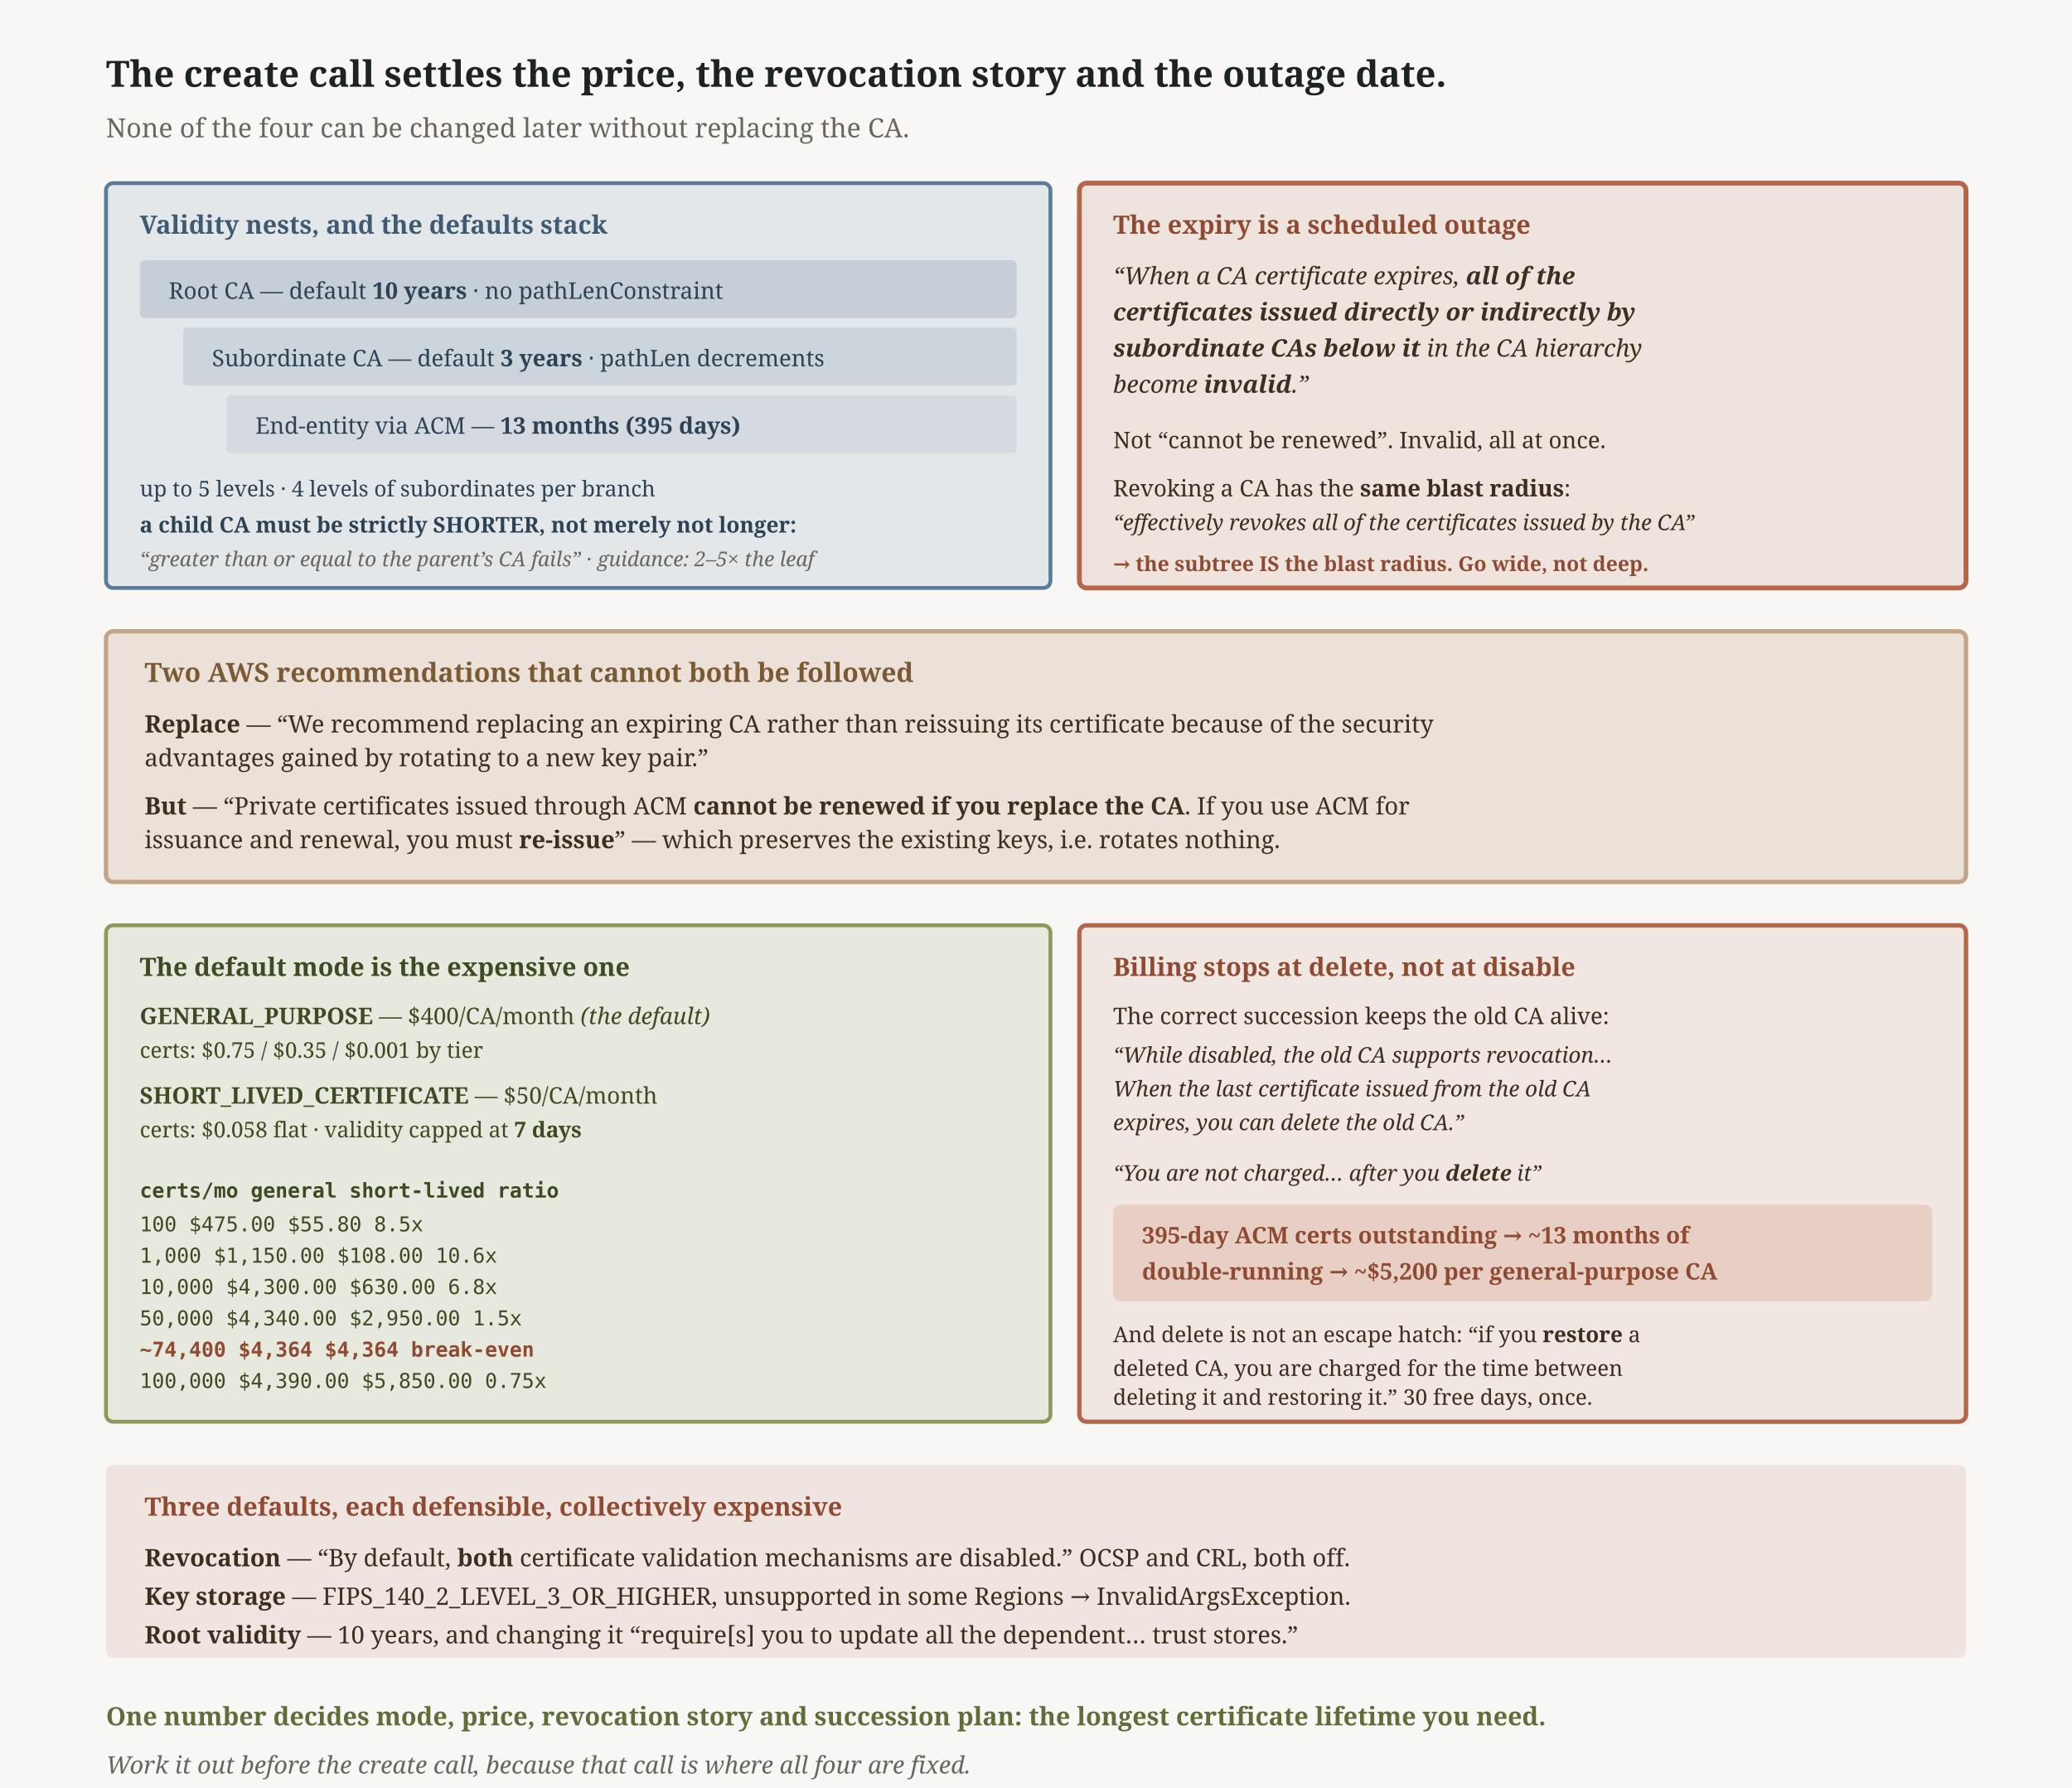
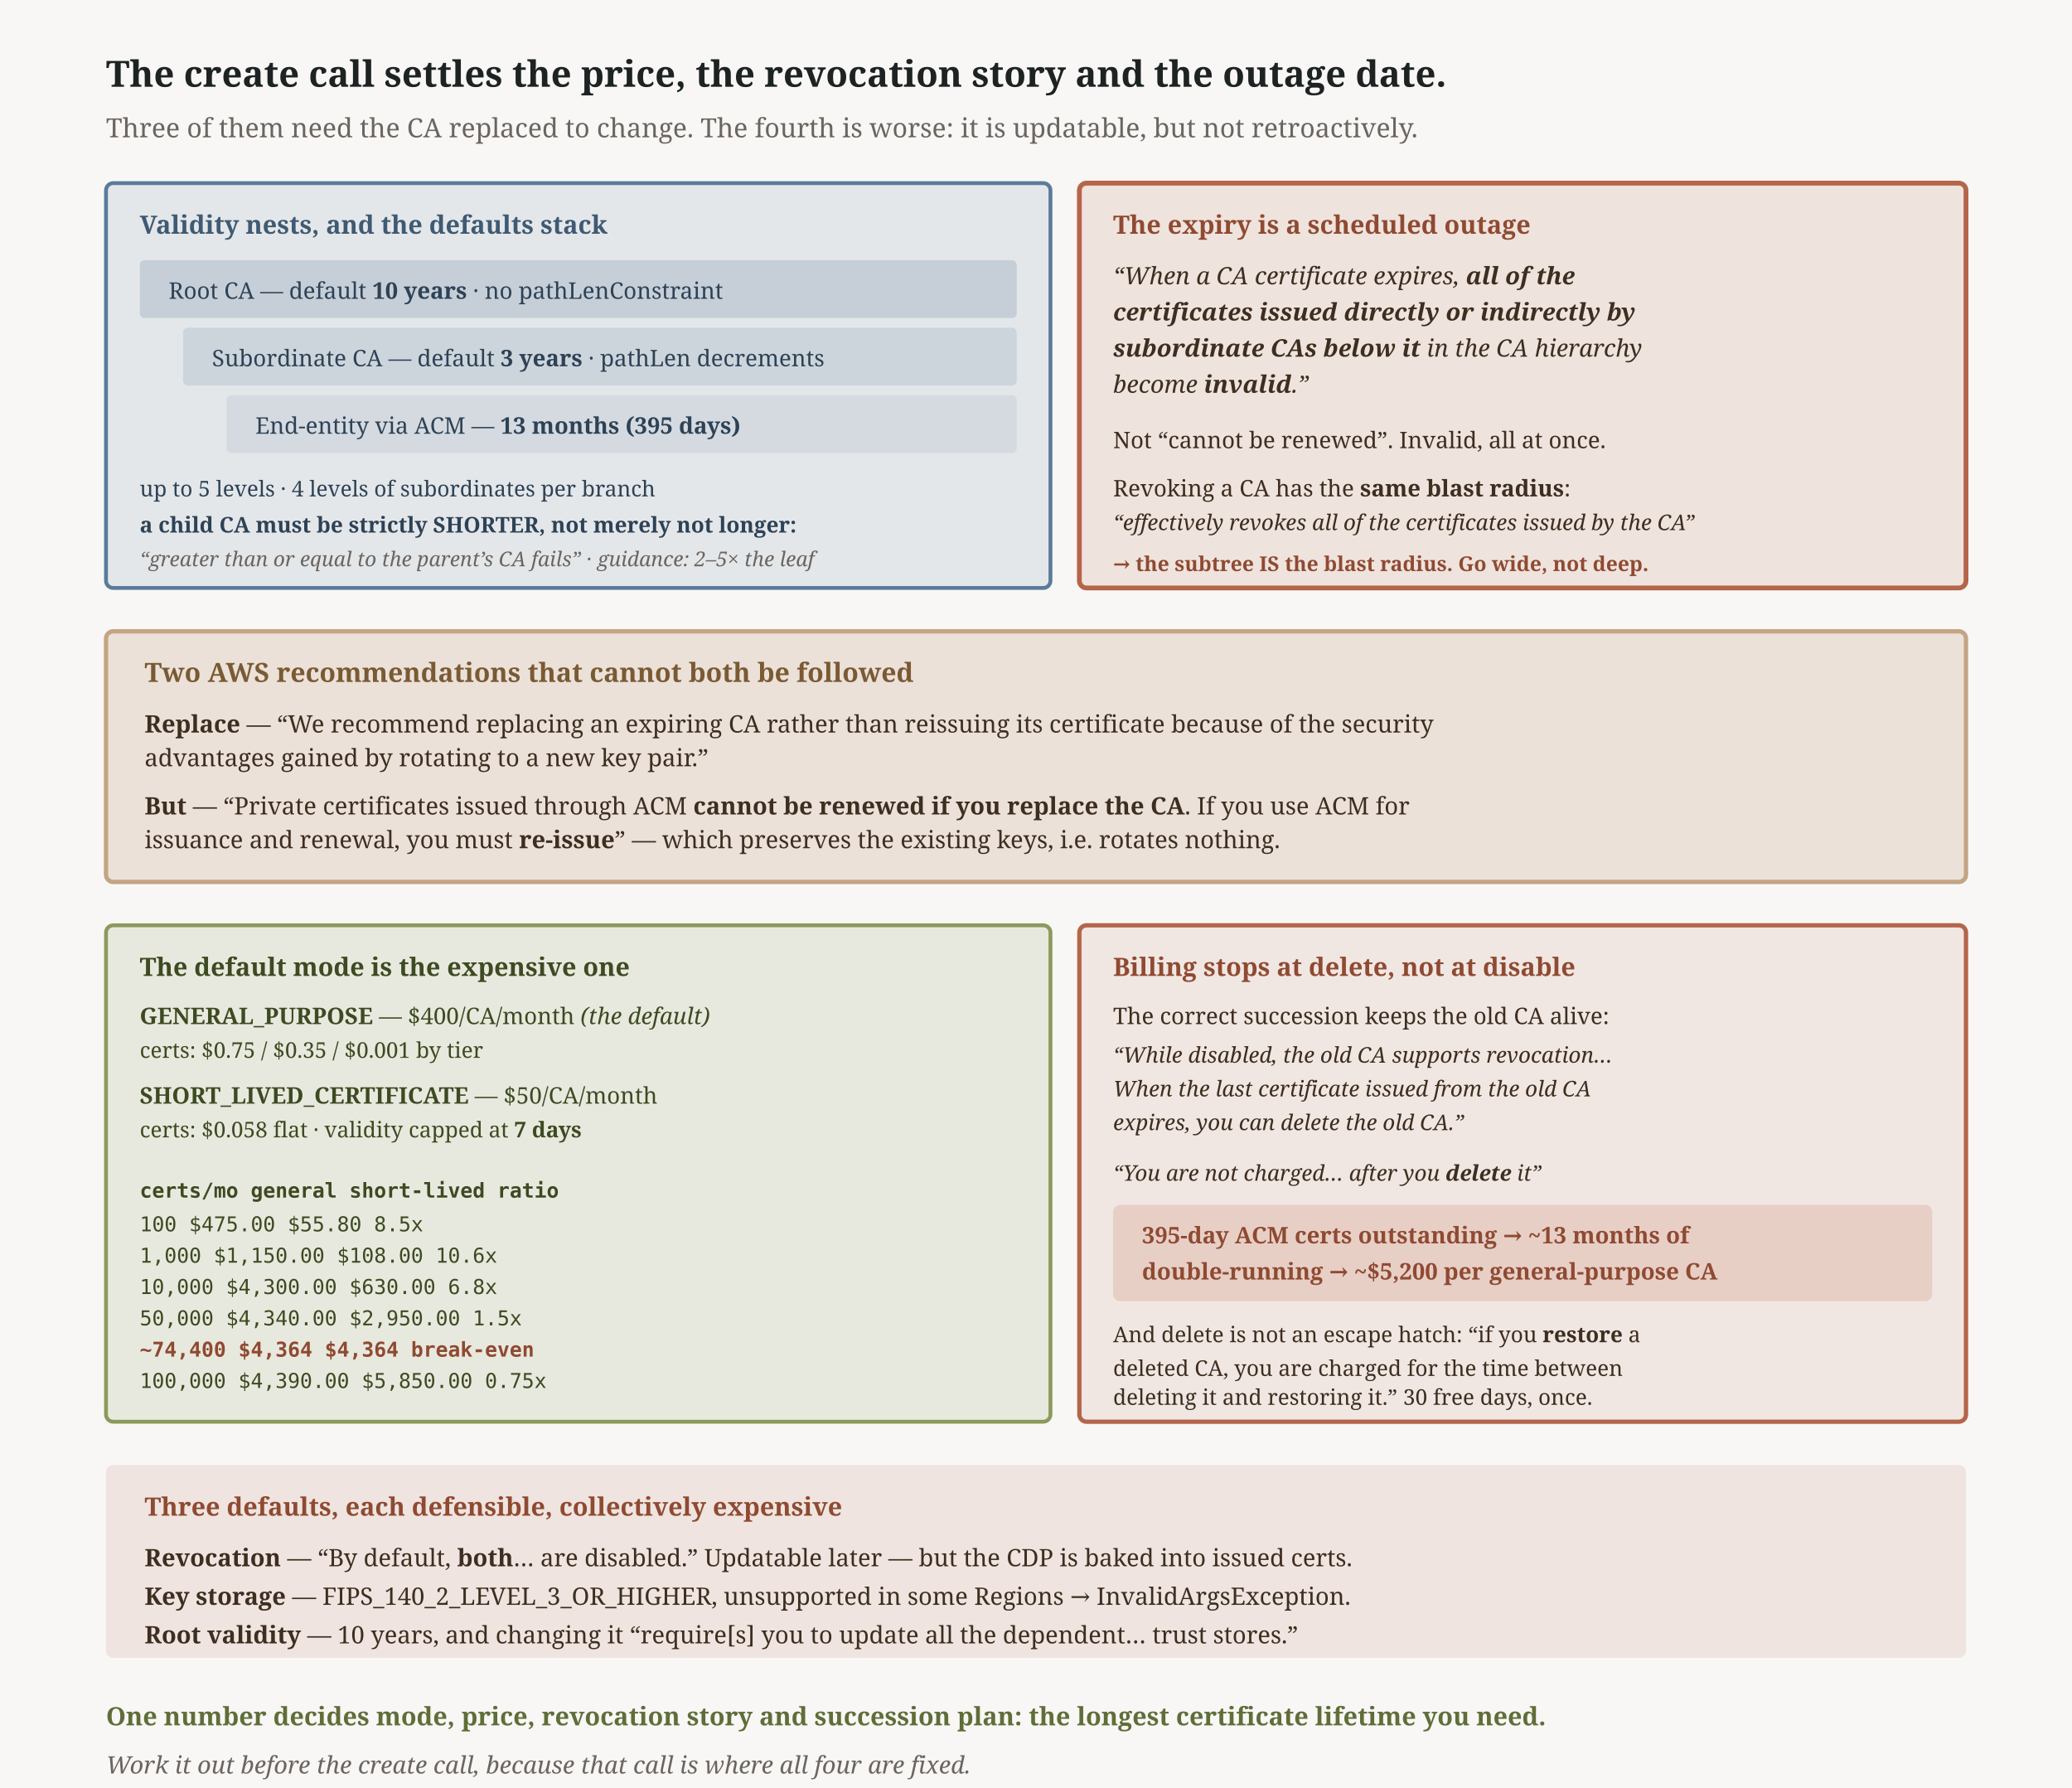
- <svg xmlns="http://www.w3.org/2000/svg" viewBox="0 0 860 742" style="width:100%;max-width:860px;" role="img" aria-label="Diagram: what a private CA costs to operate rather than to create, and which choices cannot be changed afterwards. AWS Private CA supports a hierarchy of certificate authorities up to five levels deep, with the root CA able to have as many as four levels of subordinate CAs on each branch. Validity periods nest: a certificate must have a validity period shorter than or equal to the validity period of the CA that issued it, child CAs and end-entity certificates cannot outlive their parents, and the IssueCertificate API fails when asked to issue a CA certificate with a validity period greater than or equal to its parent's, so a subordinate must be strictly shorter rather than merely not longer. The defaults are ten years for a root certificate, three years for a subordinate CA certificate, and thirteen months or 395 days for an end-entity certificate issued through ACM, with AWS guidance that a CA certificate's validity should be two to five times that of the certificates it issues. The central warning is the expiry cascade: when a CA certificate expires, all of the certificates issued directly or indirectly by subordinate CAs below it become invalid, so the expiry date chosen at creation is a scheduled outage for the whole subtree, and revoking a CA has the same blast radius because it effectively revokes all of the certificates issued by that CA. A succession panel records the contradiction between two AWS recommendations: AWS recommends replacing an expiring CA rather than reissuing its certificate, because of the security advantages gained by rotating to a new key pair, but also notes that private certificates issued through ACM cannot be renewed if you replace the CA, so using ACM for issuance and renewal commits you to reissuing the CA certificate instead, which preserves the existing private and public keys. The replacement procedure keeps the old CA disabled, where it still supports revocation for the certificates it issued, until the last of those certificates expires, at which point the old CA can be deleted. A cost panel gives the two modes: general-purpose at four hundred dollars per private CA per month with per-certificate charges of seventy-five cents for the first thousand, thirty-five cents from one thousand and one to ten thousand and a tenth of a cent above ten thousand, against short-lived certificate mode at fifty dollars per month with a flat five point eight cents per certificate but validity limited to seven days. General-purpose is the default usage mode. A table of monthly totals shows one hundred certificates costing four hundred and seventy-five dollars general-purpose against fifty-five dollars eighty short-lived, one thousand costing one thousand one hundred and fifty against one hundred and eight, ten thousand costing four thousand three hundred against six hundred and thirty, fifty thousand costing four thousand three hundred and forty against two thousand nine hundred and fifty, break-even at about seventy-four thousand four hundred certificates where both cost four thousand three hundred and sixty-four dollars, and one hundred thousand costing four thousand three hundred and ninety against five thousand eight hundred and fifty. Billing ends on deletion rather than on disabling, restoring a deleted CA charges for the intervening time, and one clean generational rotation with 395-day ACM certificates outstanding carries about thirteen months of double-running, on the order of five thousand two hundred dollars for a general-purpose CA. A closing panel notes that by default both revocation mechanisms, OCSP and CRL, are disabled, that the key storage security standard default of FIPS 140-2 Level 3 or higher is unsupported in some Regions where CCPC Level 1 or higher must be used instead or the call returns an InvalidArgsException, and that changing a root CA certificate requires updating every dependent operating system and browser trust store because for a private PKI the organization's IT must ensure each browser or system has already added the private root CA to its trust store, otherwise the certification path cannot be validated and clients see errors.">
+ <svg xmlns="http://www.w3.org/2000/svg" viewBox="0 0 860 742" style="width:100%;max-width:860px;" role="img" aria-label="Diagram: what a private CA costs to operate rather than to create, and which choices cannot be changed afterwards. AWS Private CA supports a hierarchy of certificate authorities up to five levels deep, with the root CA able to have as many as four levels of subordinate CAs on each branch. Validity periods nest: a certificate must have a validity period shorter than or equal to the validity period of the CA that issued it, child CAs and end-entity certificates cannot outlive their parents, and the IssueCertificate API fails when asked to issue a CA certificate with a validity period greater than or equal to its parent's, so a subordinate must be strictly shorter rather than merely not longer. The defaults are ten years for a root certificate, three years for a subordinate CA certificate, and thirteen months or 395 days for an end-entity certificate issued through ACM, with AWS guidance that a CA certificate's validity should be two to five times that of the certificates it issues. The central warning is the expiry cascade: when a CA certificate expires, all of the certificates issued directly or indirectly by subordinate CAs below it become invalid, so the expiry date chosen at creation is a scheduled outage for the whole subtree, and revoking a CA has the same blast radius because it effectively revokes all of the certificates issued by that CA. A succession panel records the contradiction between two AWS recommendations: AWS recommends replacing an expiring CA rather than reissuing its certificate, because of the security advantages gained by rotating to a new key pair, but also notes that private certificates issued through ACM cannot be renewed if you replace the CA, so using ACM for issuance and renewal commits you to reissuing the CA certificate instead, which preserves the existing private and public keys. The replacement procedure keeps the old CA disabled, where it still supports revocation for the certificates it issued, until the last of those certificates expires, at which point the old CA can be deleted. A cost panel gives the two modes: general-purpose at four hundred dollars per private CA per month with per-certificate charges of seventy-five cents for the first thousand, thirty-five cents from one thousand and one to ten thousand and a tenth of a cent above ten thousand, against short-lived certificate mode at fifty dollars per month with a flat five point eight cents per certificate but validity limited to seven days. General-purpose is the default usage mode. A table of monthly totals shows one hundred certificates costing four hundred and seventy-five dollars general-purpose against fifty-five dollars eighty short-lived, one thousand costing one thousand one hundred and fifty against one hundred and eight, ten thousand costing four thousand three hundred against six hundred and thirty, fifty thousand costing four thousand three hundred and forty against two thousand nine hundred and fifty, break-even at about seventy-four thousand four hundred certificates where both cost four thousand three hundred and sixty-four dollars, and one hundred thousand costing four thousand three hundred and ninety against five thousand eight hundred and fifty. Billing ends on deletion rather than on disabling, restoring a deleted CA charges for the intervening time, and one clean generational rotation with 395-day ACM certificates outstanding carries about thirteen months of double-running, on the order of five thousand two hundred dollars for a general-purpose CA. A closing panel notes that by default both revocation mechanisms, OCSP and CRL, are disabled, that the key storage security standard default of FIPS 140-2 Level 3 or higher is unsupported in some Regions where CCPC Level 1 or higher must be used instead or the call returns an InvalidArgsException, that the revocation configuration can be updated later with UpdateCertificateAuthority but changing the CRL S3 bucket name breaks revocation for certificates already issued, because those carry the old bucket in their CRL Distribution Point extension and would need reissuing, which is why AWS suggests using a CustomCname if the bucket might move, and that changing a root CA certificate requires updating every dependent operating system and browser trust store because for a private PKI the organization's IT must ensure each browser or system has already added the private root CA to its trust store, otherwise the certification path cannot be validated and clients see errors.">
  <rect width="860" height="742" fill="#F8F7F5" />
  <text x="44" y="36" font-family="Georgia, serif" font-size="15" font-weight="bold" fill="#1D2322">The create call settles the price, the revocation story and the outage date.</text>
-   <text x="44" y="57" font-family="Georgia, serif" font-size="11" fill="#6B6560">None of the four can be changed later without replacing the CA.</text>
+   <text x="44" y="57" font-family="Georgia, serif" font-size="11" fill="#6B6560">Three of them need the CA replaced to change. The fourth is worse: it is updatable, but not retroactively.</text>
  <rect x="44" y="76" width="392" height="168" rx="3" fill="#5B7B9A" opacity="0.13" />
  <rect x="44" y="76" width="392" height="168" rx="3" fill="none" stroke="#5B7B9A" stroke-width="1.6" />
  <text x="58" y="97" font-family="Georgia, serif" font-size="10.5" font-weight="bold" fill="#3F5A73">Validity nests, and the defaults stack</text>
  <rect x="58" y="108" width="364" height="24" rx="2" fill="#5B7B9A" opacity="0.22" />
  <text x="70" y="124" font-family="Georgia, serif" font-size="9.5" fill="#2E4256">Root CA — default <tspan font-weight="bold">10 years</tspan> · no pathLenConstraint</text>
  <rect x="76" y="136" width="346" height="24" rx="2" fill="#5B7B9A" opacity="0.17" />
  <text x="88" y="152" font-family="Georgia, serif" font-size="9.5" fill="#2E4256">Subordinate CA — default <tspan font-weight="bold">3 years</tspan> · pathLen decrements</text>
  <rect x="94" y="164" width="328" height="24" rx="2" fill="#5B7B9A" opacity="0.12" />
  <text x="106" y="180" font-family="Georgia, serif" font-size="9.5" fill="#2E4256">End-entity via ACM — <tspan font-weight="bold">13 months (395 days)</tspan>
  </text>
  <text x="58" y="206" font-family="Georgia, serif" font-size="9" fill="#2E4256">up to 5 levels · 4 levels of subordinates per branch</text>
  <text x="58" y="221" font-family="Georgia, serif" font-size="9" font-weight="bold" fill="#2E4256">a child CA must be strictly SHORTER, not merely not longer:</text>
  <text x="58" y="235" font-family="Georgia, serif" font-size="8.5" font-style="italic" fill="#6B6560">“greater than or equal to the parent’s CA fails” · guidance: 2–5× the leaf</text>
  <rect x="448" y="76" width="368" height="168" rx="3" fill="#B5654A" opacity="0.14" />
  <rect x="448" y="76" width="368" height="168" rx="3" fill="none" stroke="#B5654A" stroke-width="2" />
  <text x="462" y="97" font-family="Georgia, serif" font-size="10.5" font-weight="bold" fill="#8F4A32">The expiry is a scheduled outage</text>
  <text x="462" y="118" font-family="Georgia, serif" font-size="10" font-style="italic" fill="#3D2E20">“When a CA certificate expires, <tspan font-weight="bold">all of the</tspan>
  </text>
  <text x="462" y="133" font-family="Georgia, serif" font-size="10" font-style="italic" fill="#3D2E20">
    <tspan font-weight="bold">certificates issued directly or indirectly by</tspan>
  </text>
  <text x="462" y="148" font-family="Georgia, serif" font-size="10" font-style="italic" fill="#3D2E20">
    <tspan font-weight="bold">subordinate CAs below it</tspan> in the CA hierarchy</text>
  <text x="462" y="163" font-family="Georgia, serif" font-size="10" font-style="italic" fill="#3D2E20">become <tspan font-weight="bold">invalid</tspan>.”</text>
  <text x="462" y="186" font-family="Georgia, serif" font-size="9.5" fill="#3D2E20">Not “cannot be renewed”. Invalid, all at once.</text>
  <text x="462" y="206" font-family="Georgia, serif" font-size="9.5" fill="#3D2E20">Revoking a CA has the <tspan font-weight="bold">same blast radius</tspan>:</text>
  <text x="462" y="220" font-family="Georgia, serif" font-size="9" font-style="italic" fill="#3D2E20">“effectively revokes all of the certificates issued by the CA”</text>
  <text x="462" y="237" font-family="Georgia, serif" font-size="8.5" font-weight="bold" fill="#8F4A32">→ the subtree IS the blast radius. Go wide, not deep.</text>
  <rect x="44" y="262" width="772" height="104" rx="3" fill="#C4A484" opacity="0.26" />
  <rect x="44" y="262" width="772" height="104" rx="3" fill="none" stroke="#C4A484" stroke-width="1.8" />
  <text x="60" y="283" font-family="Georgia, serif" font-size="11" font-weight="bold" fill="#7A5A34">Two AWS recommendations that cannot both be followed</text>
  <text x="60" y="304" font-family="Georgia, serif" font-size="10" fill="#3D2E20">
    <tspan font-weight="bold">Replace</tspan> — “We recommend replacing an expiring CA rather than reissuing its certificate because of the security</text>
  <text x="60" y="318" font-family="Georgia, serif" font-size="10" fill="#3D2E20">advantages gained by rotating to a new key pair.”</text>
  <text x="60" y="338" font-family="Georgia, serif" font-size="10" fill="#3D2E20">
    <tspan font-weight="bold">But</tspan> — “Private certificates issued through ACM <tspan font-weight="bold">cannot be renewed if you replace the CA</tspan>. If you use ACM for</text>
  <text x="60" y="352" font-family="Georgia, serif" font-size="10" fill="#3D2E20">issuance and renewal, you must <tspan font-weight="bold">re-issue</tspan>” — which preserves the existing keys, i.e. rotates nothing.</text>
  <rect x="44" y="384" width="392" height="206" rx="3" fill="#8A9A5B" opacity="0.15" />
  <rect x="44" y="384" width="392" height="206" rx="3" fill="none" stroke="#8A9A5B" stroke-width="1.6" />
  <text x="58" y="405" font-family="Georgia, serif" font-size="10.5" font-weight="bold" fill="#3D4A22">The default mode is the expensive one</text>
  <text x="58" y="425" font-family="Georgia, serif" font-size="9.5" fill="#3D4A22">
    <tspan font-weight="bold">GENERAL_PURPOSE</tspan> — $400/CA/month  <tspan font-style="italic">(the default)</tspan>
  </text>
  <text x="58" y="439" font-family="Georgia, serif" font-size="9" fill="#3D4A22">certs: $0.75 / $0.35 / $0.001 by tier</text>
  <text x="58" y="458" font-family="Georgia, serif" font-size="9.5" fill="#3D4A22">
    <tspan font-weight="bold">SHORT_LIVED_CERTIFICATE</tspan> — $50/CA/month</text>
  <text x="58" y="472" font-family="Georgia, serif" font-size="9" fill="#3D4A22">certs: $0.058 flat · validity capped at <tspan font-weight="bold">7 days</tspan>
  </text>
  <text x="58" y="497" font-family="Consolas, monospace" font-size="8.5" font-weight="bold" fill="#3D4A22">certs/mo      general      short-lived   ratio</text>
  <text x="58" y="511" font-family="Consolas, monospace" font-size="8.5" fill="#3D4A22">     100      $475.00       $55.80       8.5x</text>
  <text x="58" y="524" font-family="Consolas, monospace" font-size="8.5" fill="#3D4A22">   1,000    $1,150.00      $108.00      10.6x</text>
  <text x="58" y="537" font-family="Consolas, monospace" font-size="8.5" fill="#3D4A22">  10,000    $4,300.00      $630.00       6.8x</text>
  <text x="58" y="550" font-family="Consolas, monospace" font-size="8.5" fill="#3D4A22">  50,000    $4,340.00    $2,950.00       1.5x</text>
  <text x="58" y="563" font-family="Consolas, monospace" font-size="8.5" font-weight="bold" fill="#8F4A32"> ~74,400    $4,364       $4,364      break-even</text>
  <text x="58" y="576" font-family="Consolas, monospace" font-size="8.5" fill="#3D4A22"> 100,000    $4,390.00    $5,850.00      0.75x</text>
  <rect x="448" y="384" width="368" height="206" rx="3" fill="#B5654A" opacity="0.11" />
  <rect x="448" y="384" width="368" height="206" rx="3" fill="none" stroke="#B5654A" stroke-width="1.8" />
  <text x="462" y="405" font-family="Georgia, serif" font-size="10.5" font-weight="bold" fill="#8F4A32">Billing stops at delete, not at disable</text>
  <text x="462" y="425" font-family="Georgia, serif" font-size="9.5" fill="#3D2E20">The correct succession keeps the old CA alive:</text>
  <text x="462" y="441" font-family="Georgia, serif" font-size="9" font-style="italic" fill="#3D2E20">“While disabled, the old CA supports revocation…</text>
  <text x="462" y="455" font-family="Georgia, serif" font-size="9" font-style="italic" fill="#3D2E20">When the last certificate issued from the old CA</text>
  <text x="462" y="469" font-family="Georgia, serif" font-size="9" font-style="italic" fill="#3D2E20">expires, you can delete the old CA.”</text>
  <text x="462" y="490" font-family="Georgia, serif" font-size="9" font-style="italic" fill="#3D2E20">“You are not charged… after you <tspan font-weight="bold">delete</tspan> it”</text>
  <rect x="462" y="500" width="340" height="40" rx="3" fill="#B5654A" opacity="0.18" />
  <text x="474" y="516" font-family="Georgia, serif" font-size="9.5" font-weight="bold" fill="#8F4A32">395-day ACM certs outstanding → ~13 months of</text>
  <text x="474" y="531" font-family="Georgia, serif" font-size="9.5" font-weight="bold" fill="#8F4A32">double-running → ~$5,200 per general-purpose CA</text>
  <text x="462" y="557" font-family="Georgia, serif" font-size="9" fill="#3D2E20">And delete is not an escape hatch: “if you <tspan font-weight="bold">restore</tspan> a</text>
  <text x="462" y="571" font-family="Georgia, serif" font-size="9" fill="#3D2E20">deleted CA, you are charged for the time between</text>
  <text x="462" y="583" font-family="Georgia, serif" font-size="9" fill="#3D2E20">deleting it and restoring it.”  30 free days, once.</text>
  <rect x="44" y="608" width="772" height="80" rx="3" fill="#B5654A" opacity="0.13" />
  <text x="60" y="629" font-family="Georgia, serif" font-size="10.5" font-weight="bold" fill="#8F4A32">Three defaults, each defensible, collectively expensive</text>
  <text x="60" y="650" font-family="Georgia, serif" font-size="10" fill="#3D2E20">
-     <tspan font-weight="bold">Revocation</tspan> — “By default, <tspan font-weight="bold">both</tspan> certificate validation mechanisms are disabled.” OCSP and CRL, both off.</text>
+     <tspan font-weight="bold">Revocation</tspan> — “By default, <tspan font-weight="bold">both</tspan>… are disabled.” Updatable later — but the CDP is baked into issued certs.</text>
  <text x="60" y="666" font-family="Georgia, serif" font-size="10" fill="#3D2E20">
    <tspan font-weight="bold">Key storage</tspan> — FIPS_140_2_LEVEL_3_OR_HIGHER, unsupported in some Regions → InvalidArgsException.</text>
  <text x="60" y="682" font-family="Georgia, serif" font-size="10" fill="#3D2E20">
    <tspan font-weight="bold">Root validity</tspan> — 10 years, and changing it “require[s] you to update all the dependent… trust stores.”</text>
  <text x="44" y="716" font-family="Georgia, serif" font-size="10.5" font-weight="bold" fill="#5F6E38">One number decides mode, price, revocation story and succession plan: the longest certificate lifetime you need.</text>
  <text x="44" y="736" font-family="Georgia, serif" font-size="10" font-style="italic" fill="#6B6560">Work it out before the create call, because that call is where all four are fixed.</text>
</svg>
